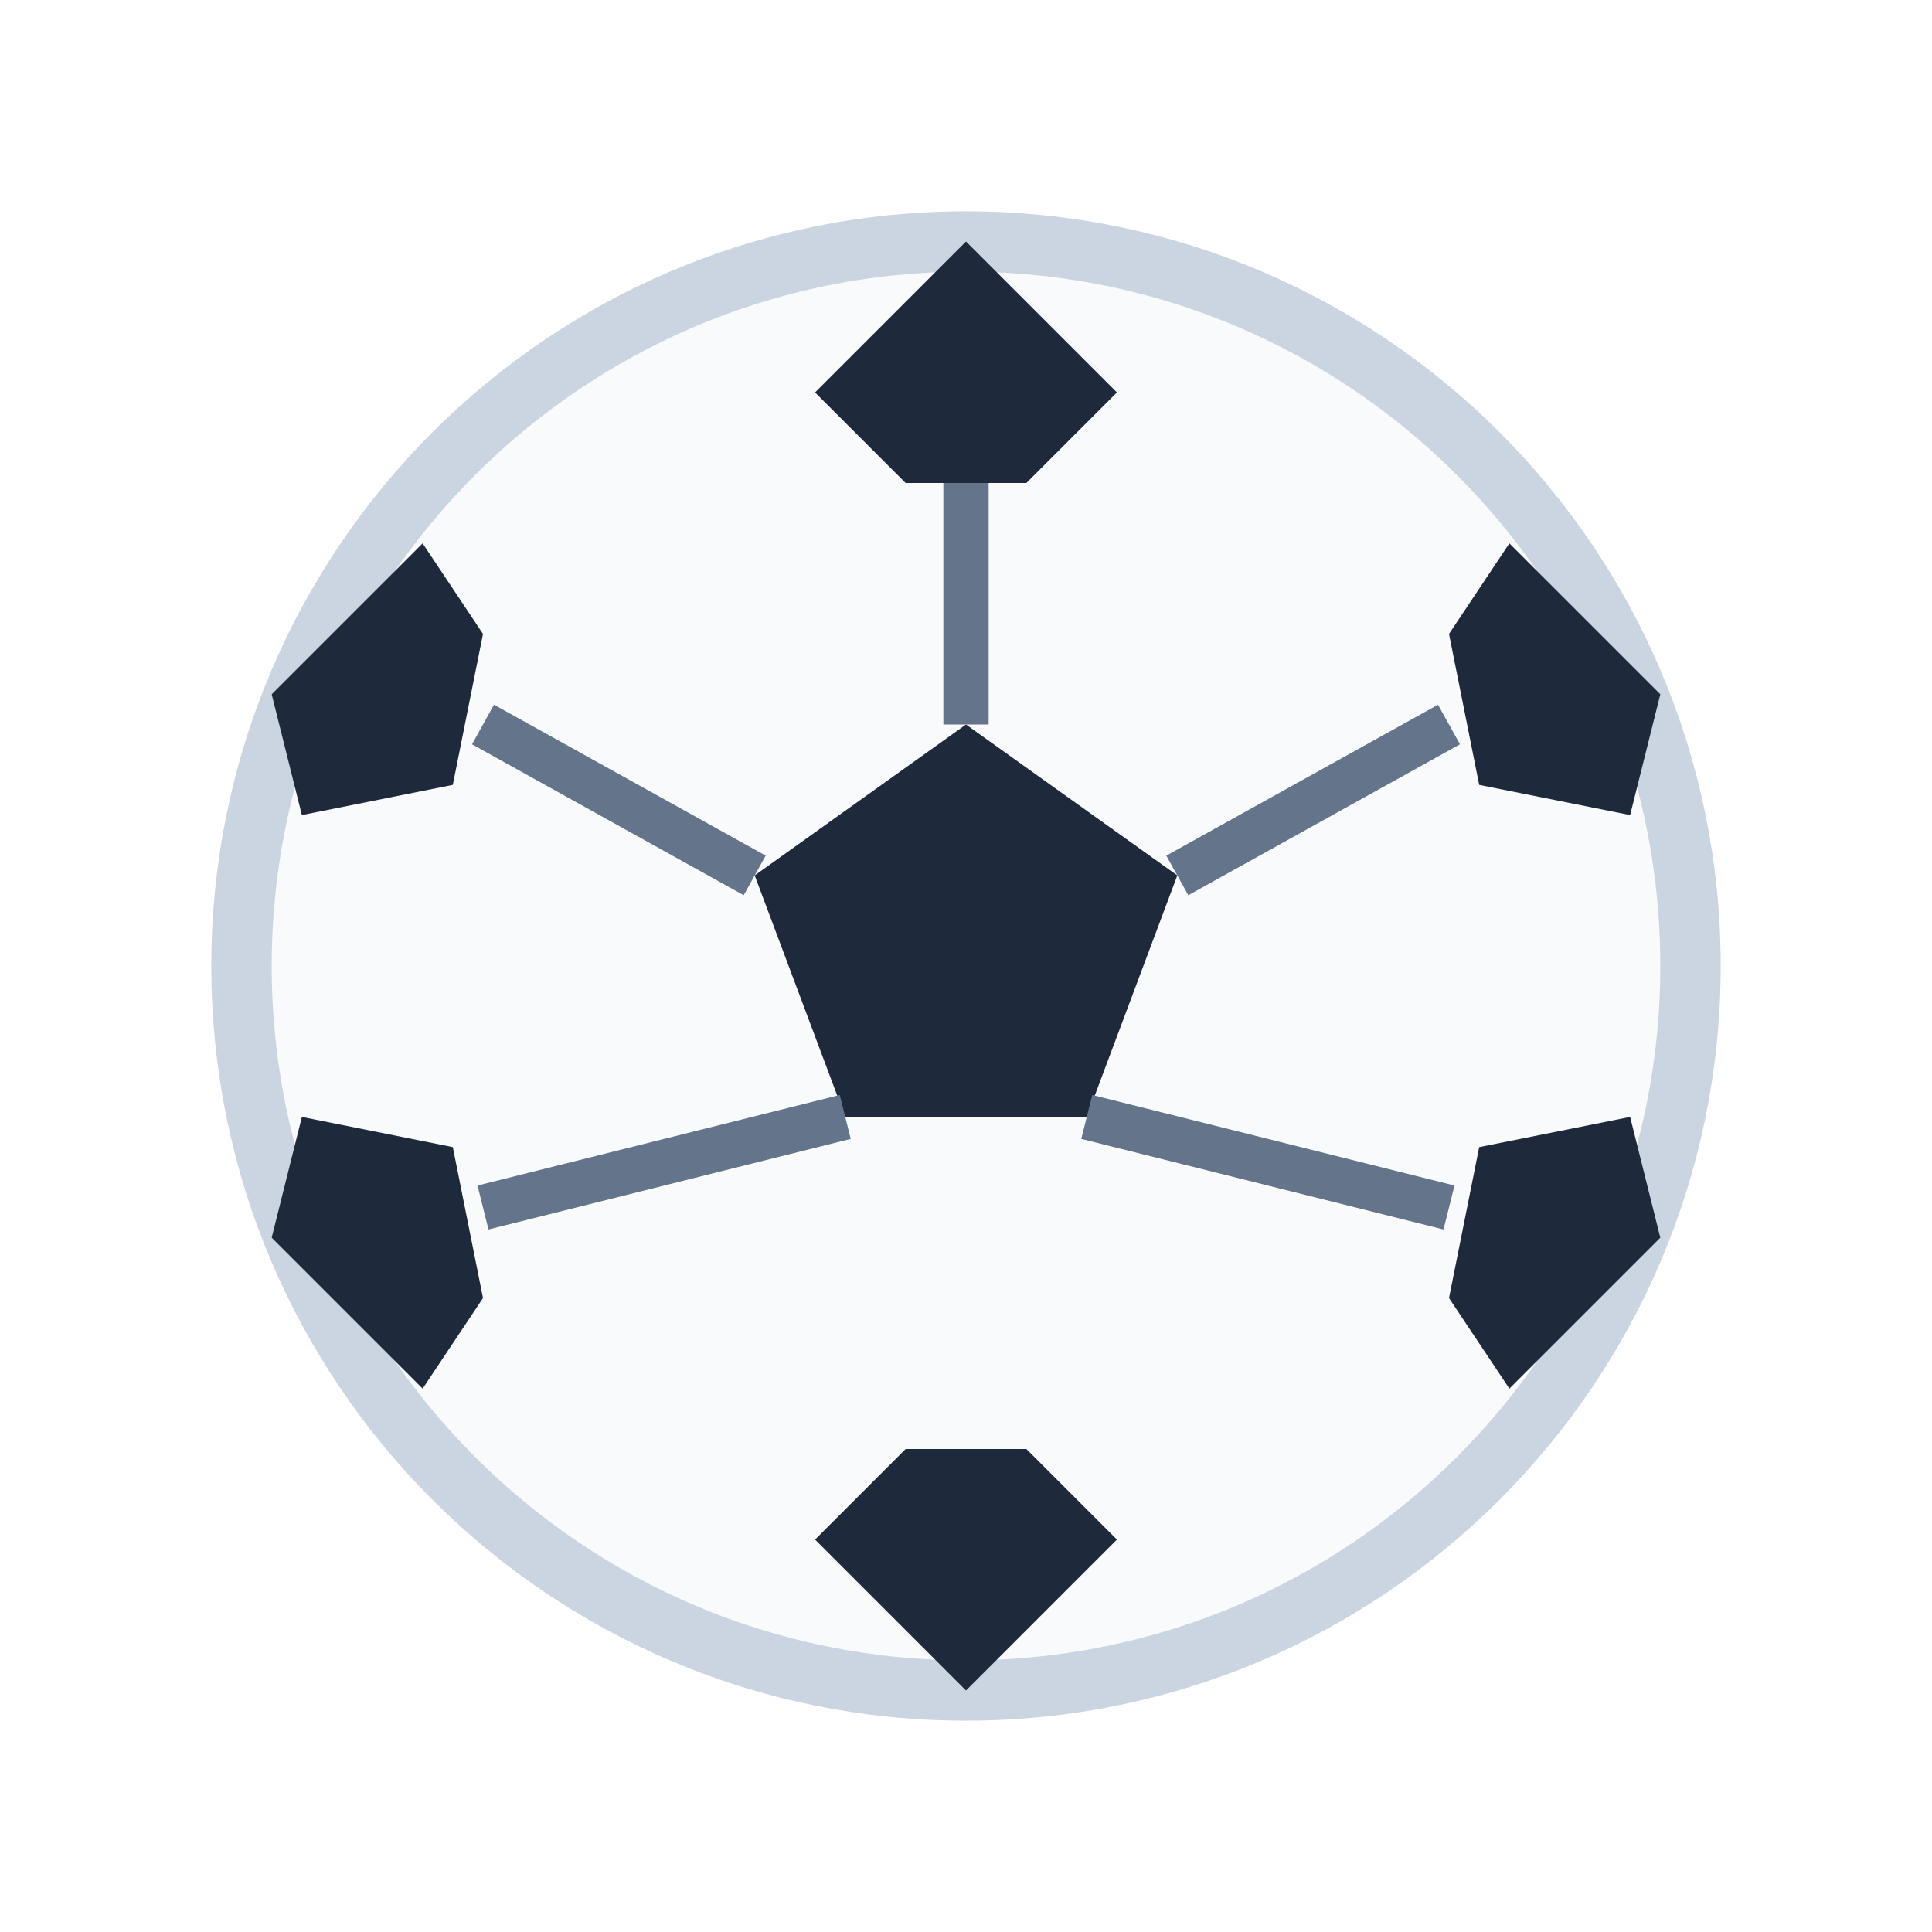
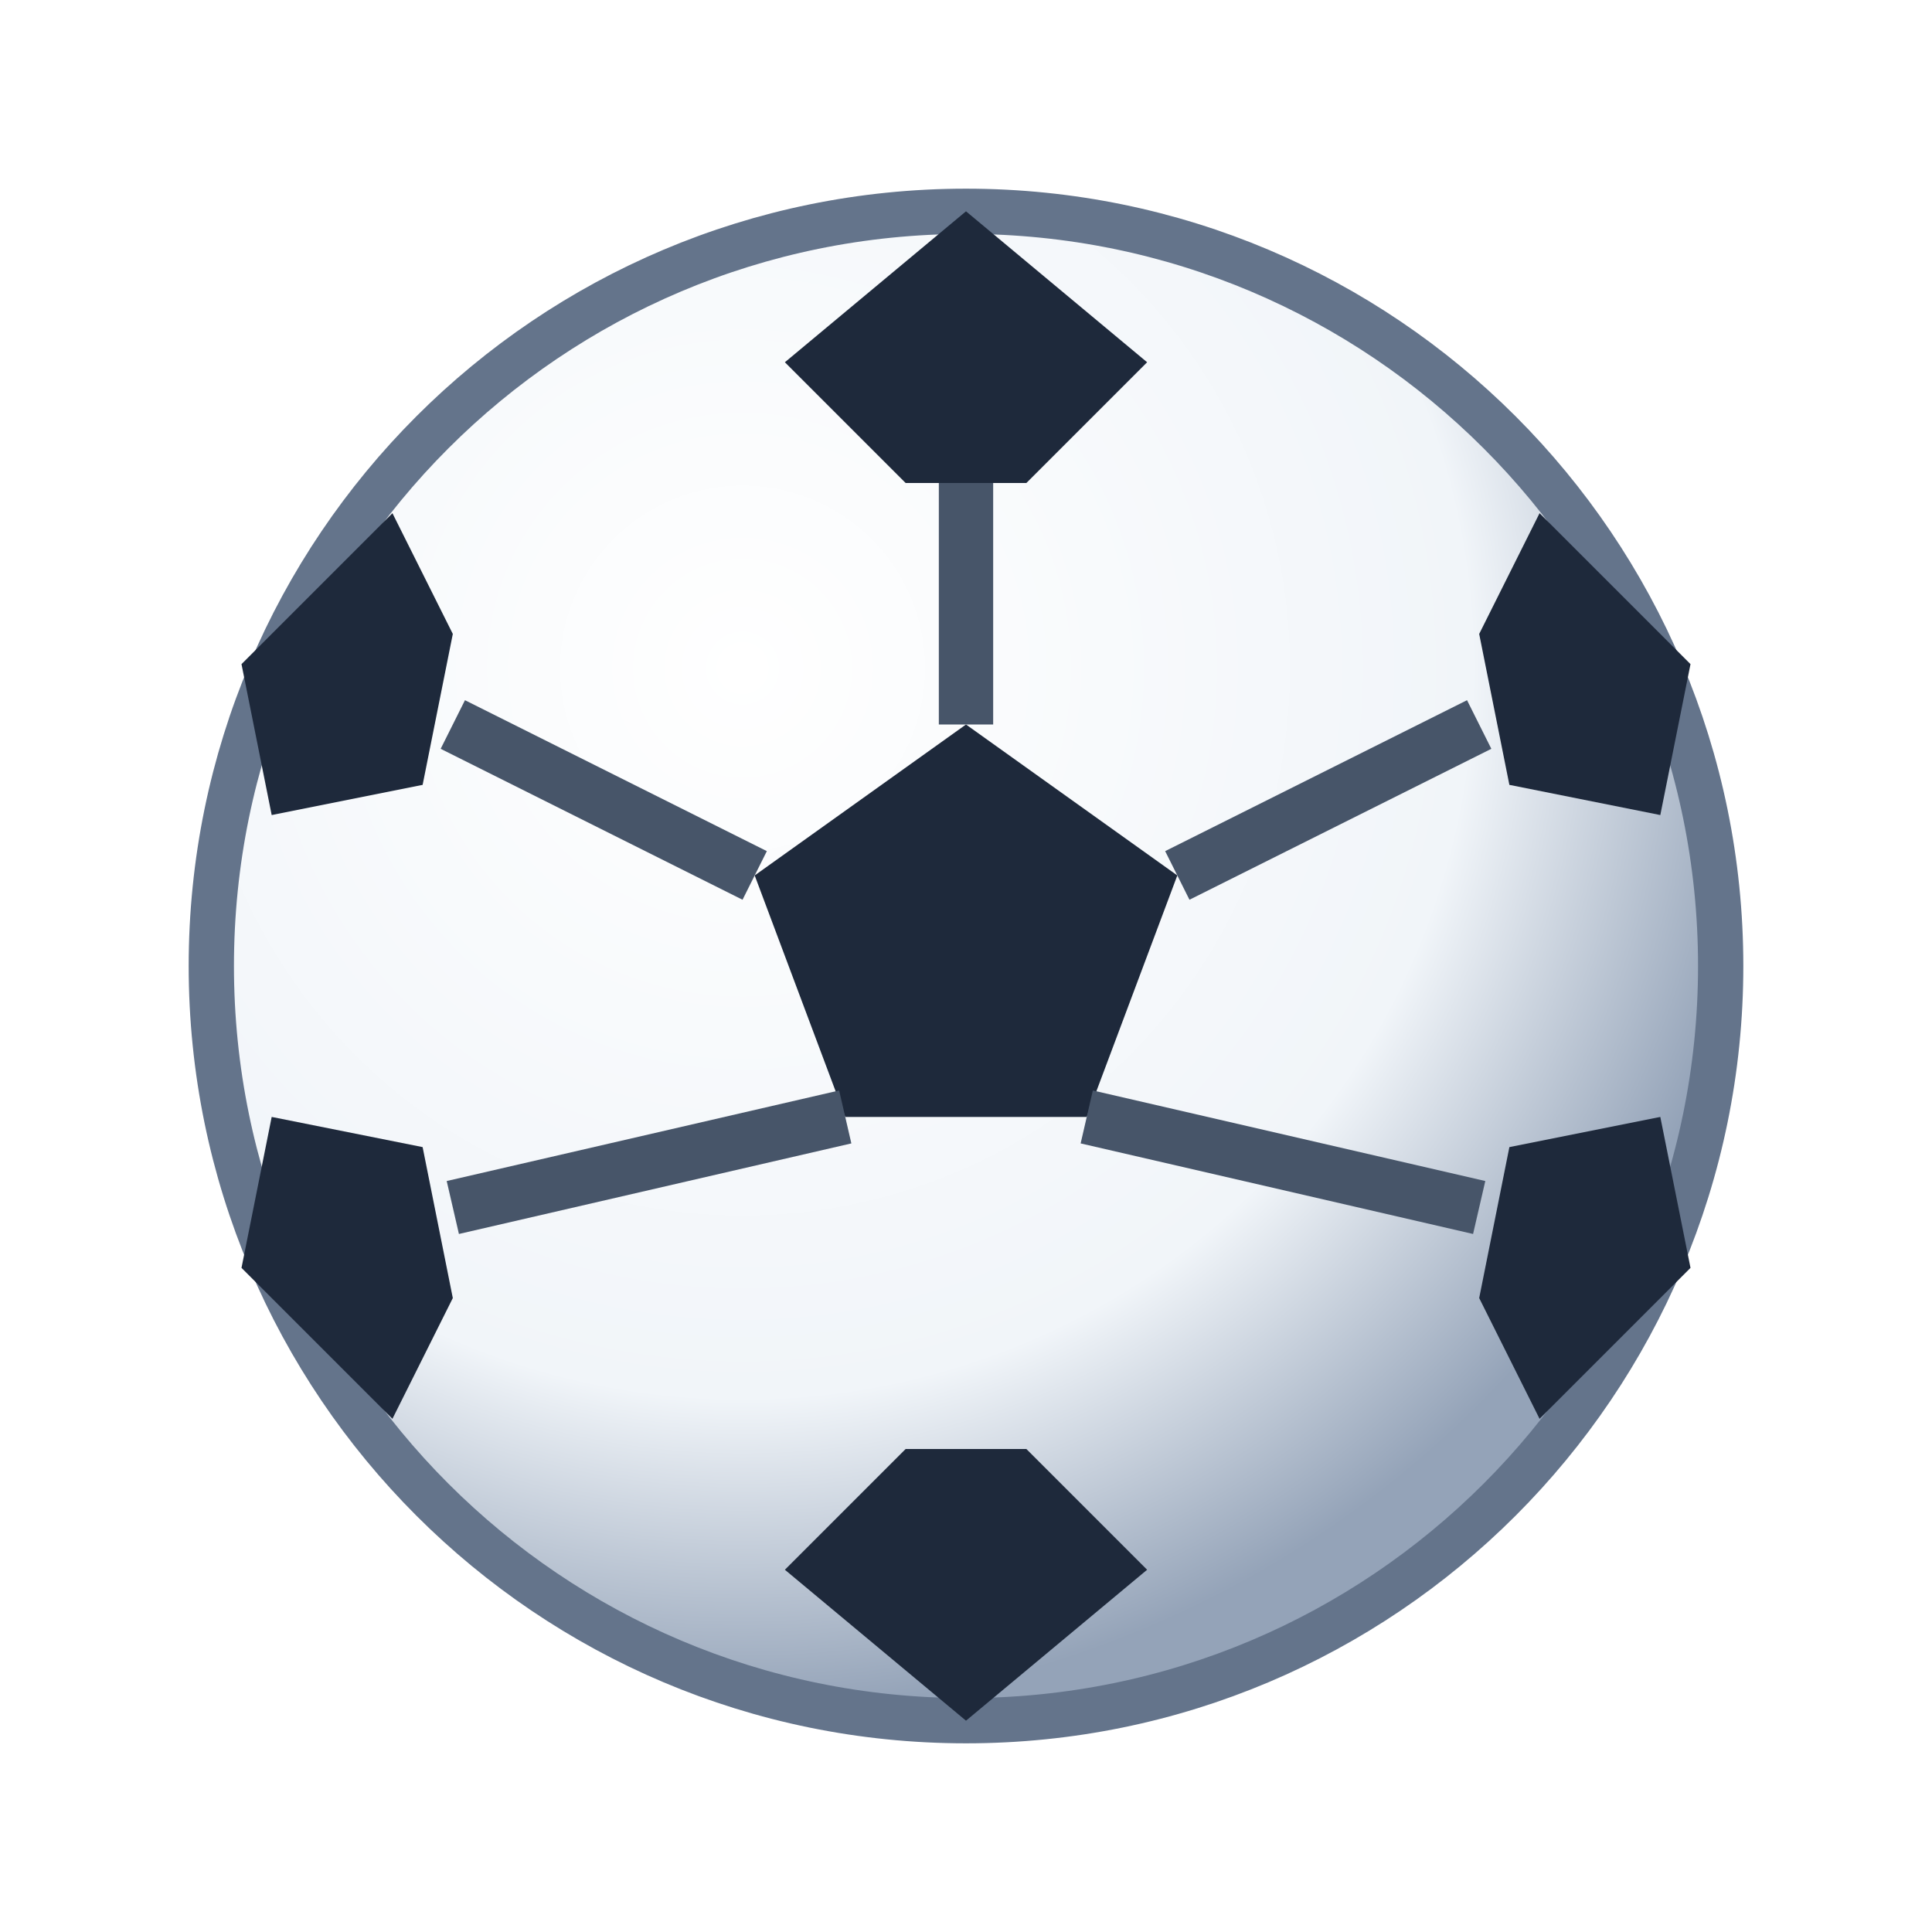
<svg xmlns="http://www.w3.org/2000/svg" viewBox="0 0 64 64" width="64" height="64">
-   <circle cx="32" cy="32" r="24" fill="#f8fafc" stroke="#cbd5e1" stroke-width="2" />
+   <defs>
+     <radialGradient id="ballShade" cx="35%" cy="30%" r="70%">
+       <stop offset="0%" stop-color="#ffffff" />
+       <stop offset="70%" stop-color="#f1f5f9" />
+       <stop offset="100%" stop-color="#94a3b8" />
+     </radialGradient>
+   </defs>
+   <circle cx="32" cy="32" r="25" fill="url(#ballShade)" stroke="#64748b" stroke-width="1.5" />
  <polygon points="32,24 39,29 36,37 28,37 25,29" fill="#1e293b" />
-   <polygon points="32,8 37,13 34,16 30,16 27,13" fill="#1e293b" />
-   <polygon points="50,18 55,23 54,27 49,26 48,21" fill="#1e293b" />
-   <polygon points="50,46 55,41 54,37 49,38 48,43" fill="#1e293b" />
-   <polygon points="14,18 9,23 10,27 15,26 16,21" fill="#1e293b" />
-   <polygon points="14,46 9,41 10,37 15,38 16,43" fill="#1e293b" />
-   <polygon points="32,56 37,51 34,48 30,48 27,51" fill="#1e293b" />
-   <line x1="32" y1="24" x2="32" y2="16" stroke="#64748b" stroke-width="1.5" />
-   <line x1="39" y1="29" x2="48" y2="24" stroke="#64748b" stroke-width="1.5" />
-   <line x1="36" y1="37" x2="48" y2="40" stroke="#64748b" stroke-width="1.5" />
-   <line x1="28" y1="37" x2="16" y2="40" stroke="#64748b" stroke-width="1.5" />
-   <line x1="25" y1="29" x2="16" y2="24" stroke="#64748b" stroke-width="1.5" />
+   <polygon points="32,7 38,12 34,16 30,16 26,12" fill="#1e293b" />
+   <polygon points="51,17 56,22 55,27 50,26 49,21" fill="#1e293b" />
+   <polygon points="51,47 56,42 55,37 50,38 49,43" fill="#1e293b" />
+   <polygon points="13,17 8,22 9,27 14,26 15,21" fill="#1e293b" />
+   <polygon points="13,47 8,42 9,37 14,38 15,43" fill="#1e293b" />
+   <polygon points="32,57 38,52 34,48 30,48 26,52" fill="#1e293b" />
+   <line x1="32" y1="24" x2="32" y2="16" stroke="#475569" stroke-width="1.8" />
+   <line x1="39" y1="29" x2="49" y2="24" stroke="#475569" stroke-width="1.8" />
+   <line x1="36" y1="37" x2="49" y2="40" stroke="#475569" stroke-width="1.8" />
+   <line x1="28" y1="37" x2="15" y2="40" stroke="#475569" stroke-width="1.8" />
+   <line x1="25" y1="29" x2="15" y2="24" stroke="#475569" stroke-width="1.8" />
</svg>
